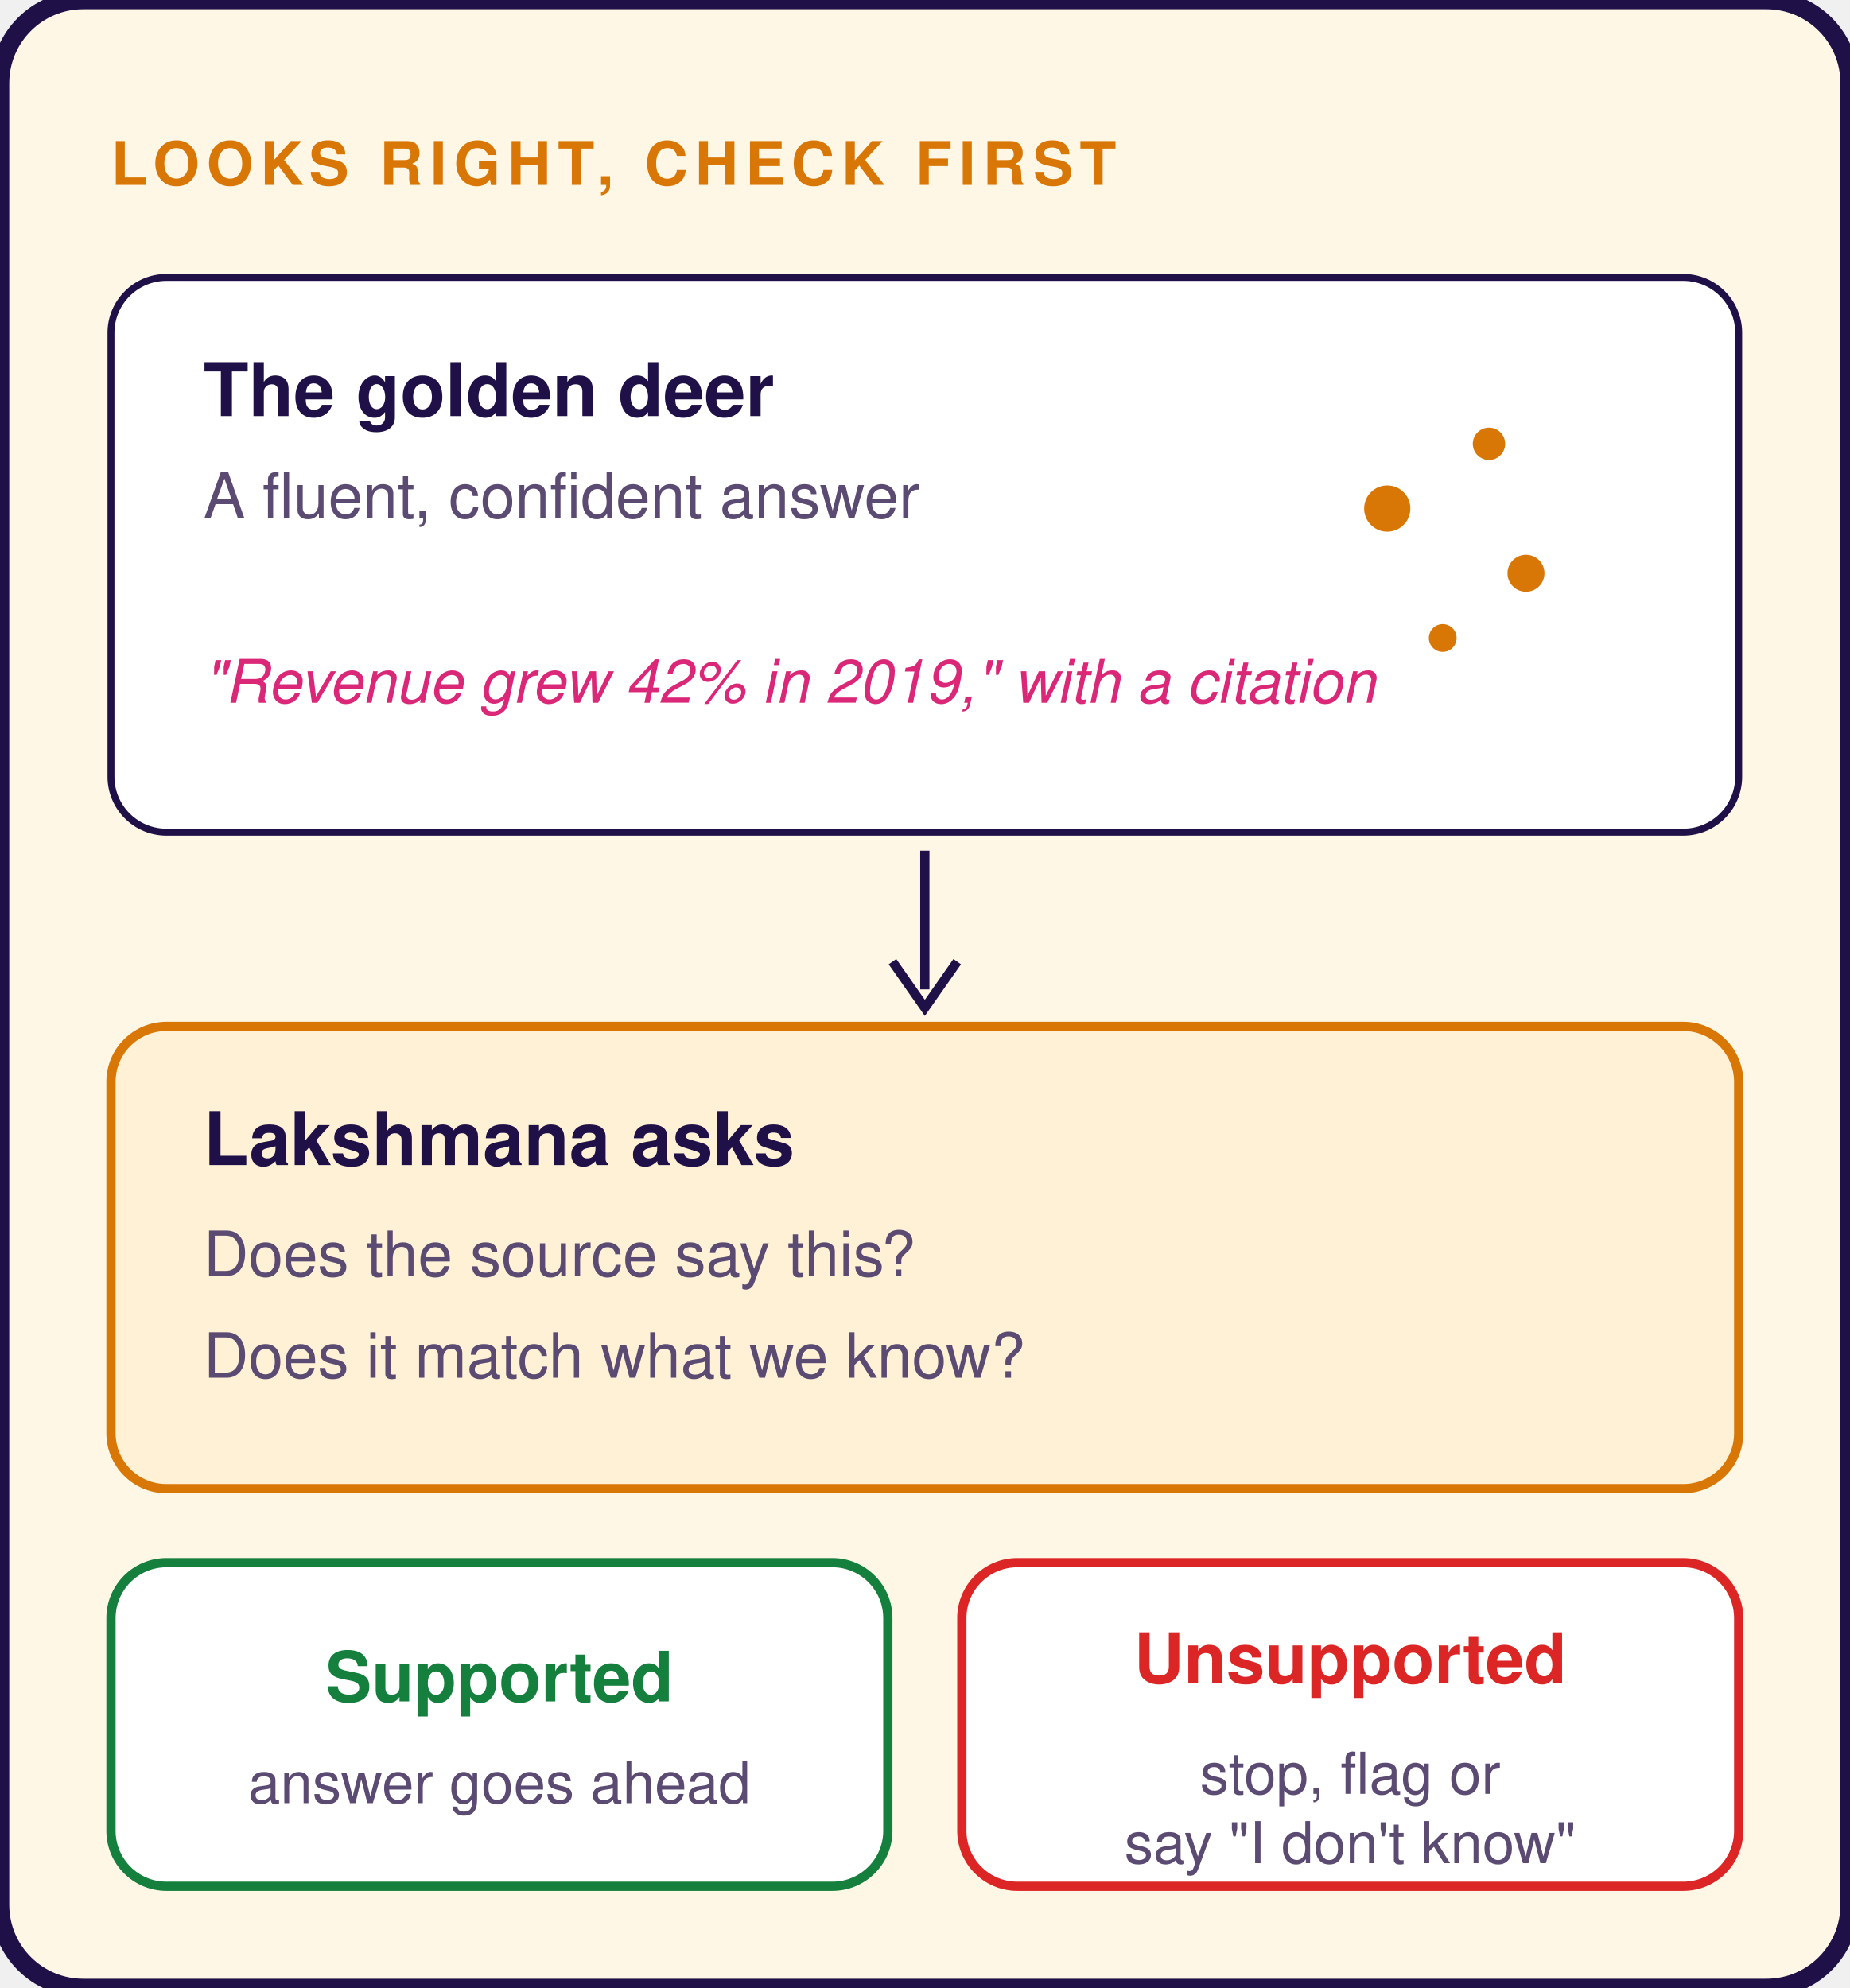
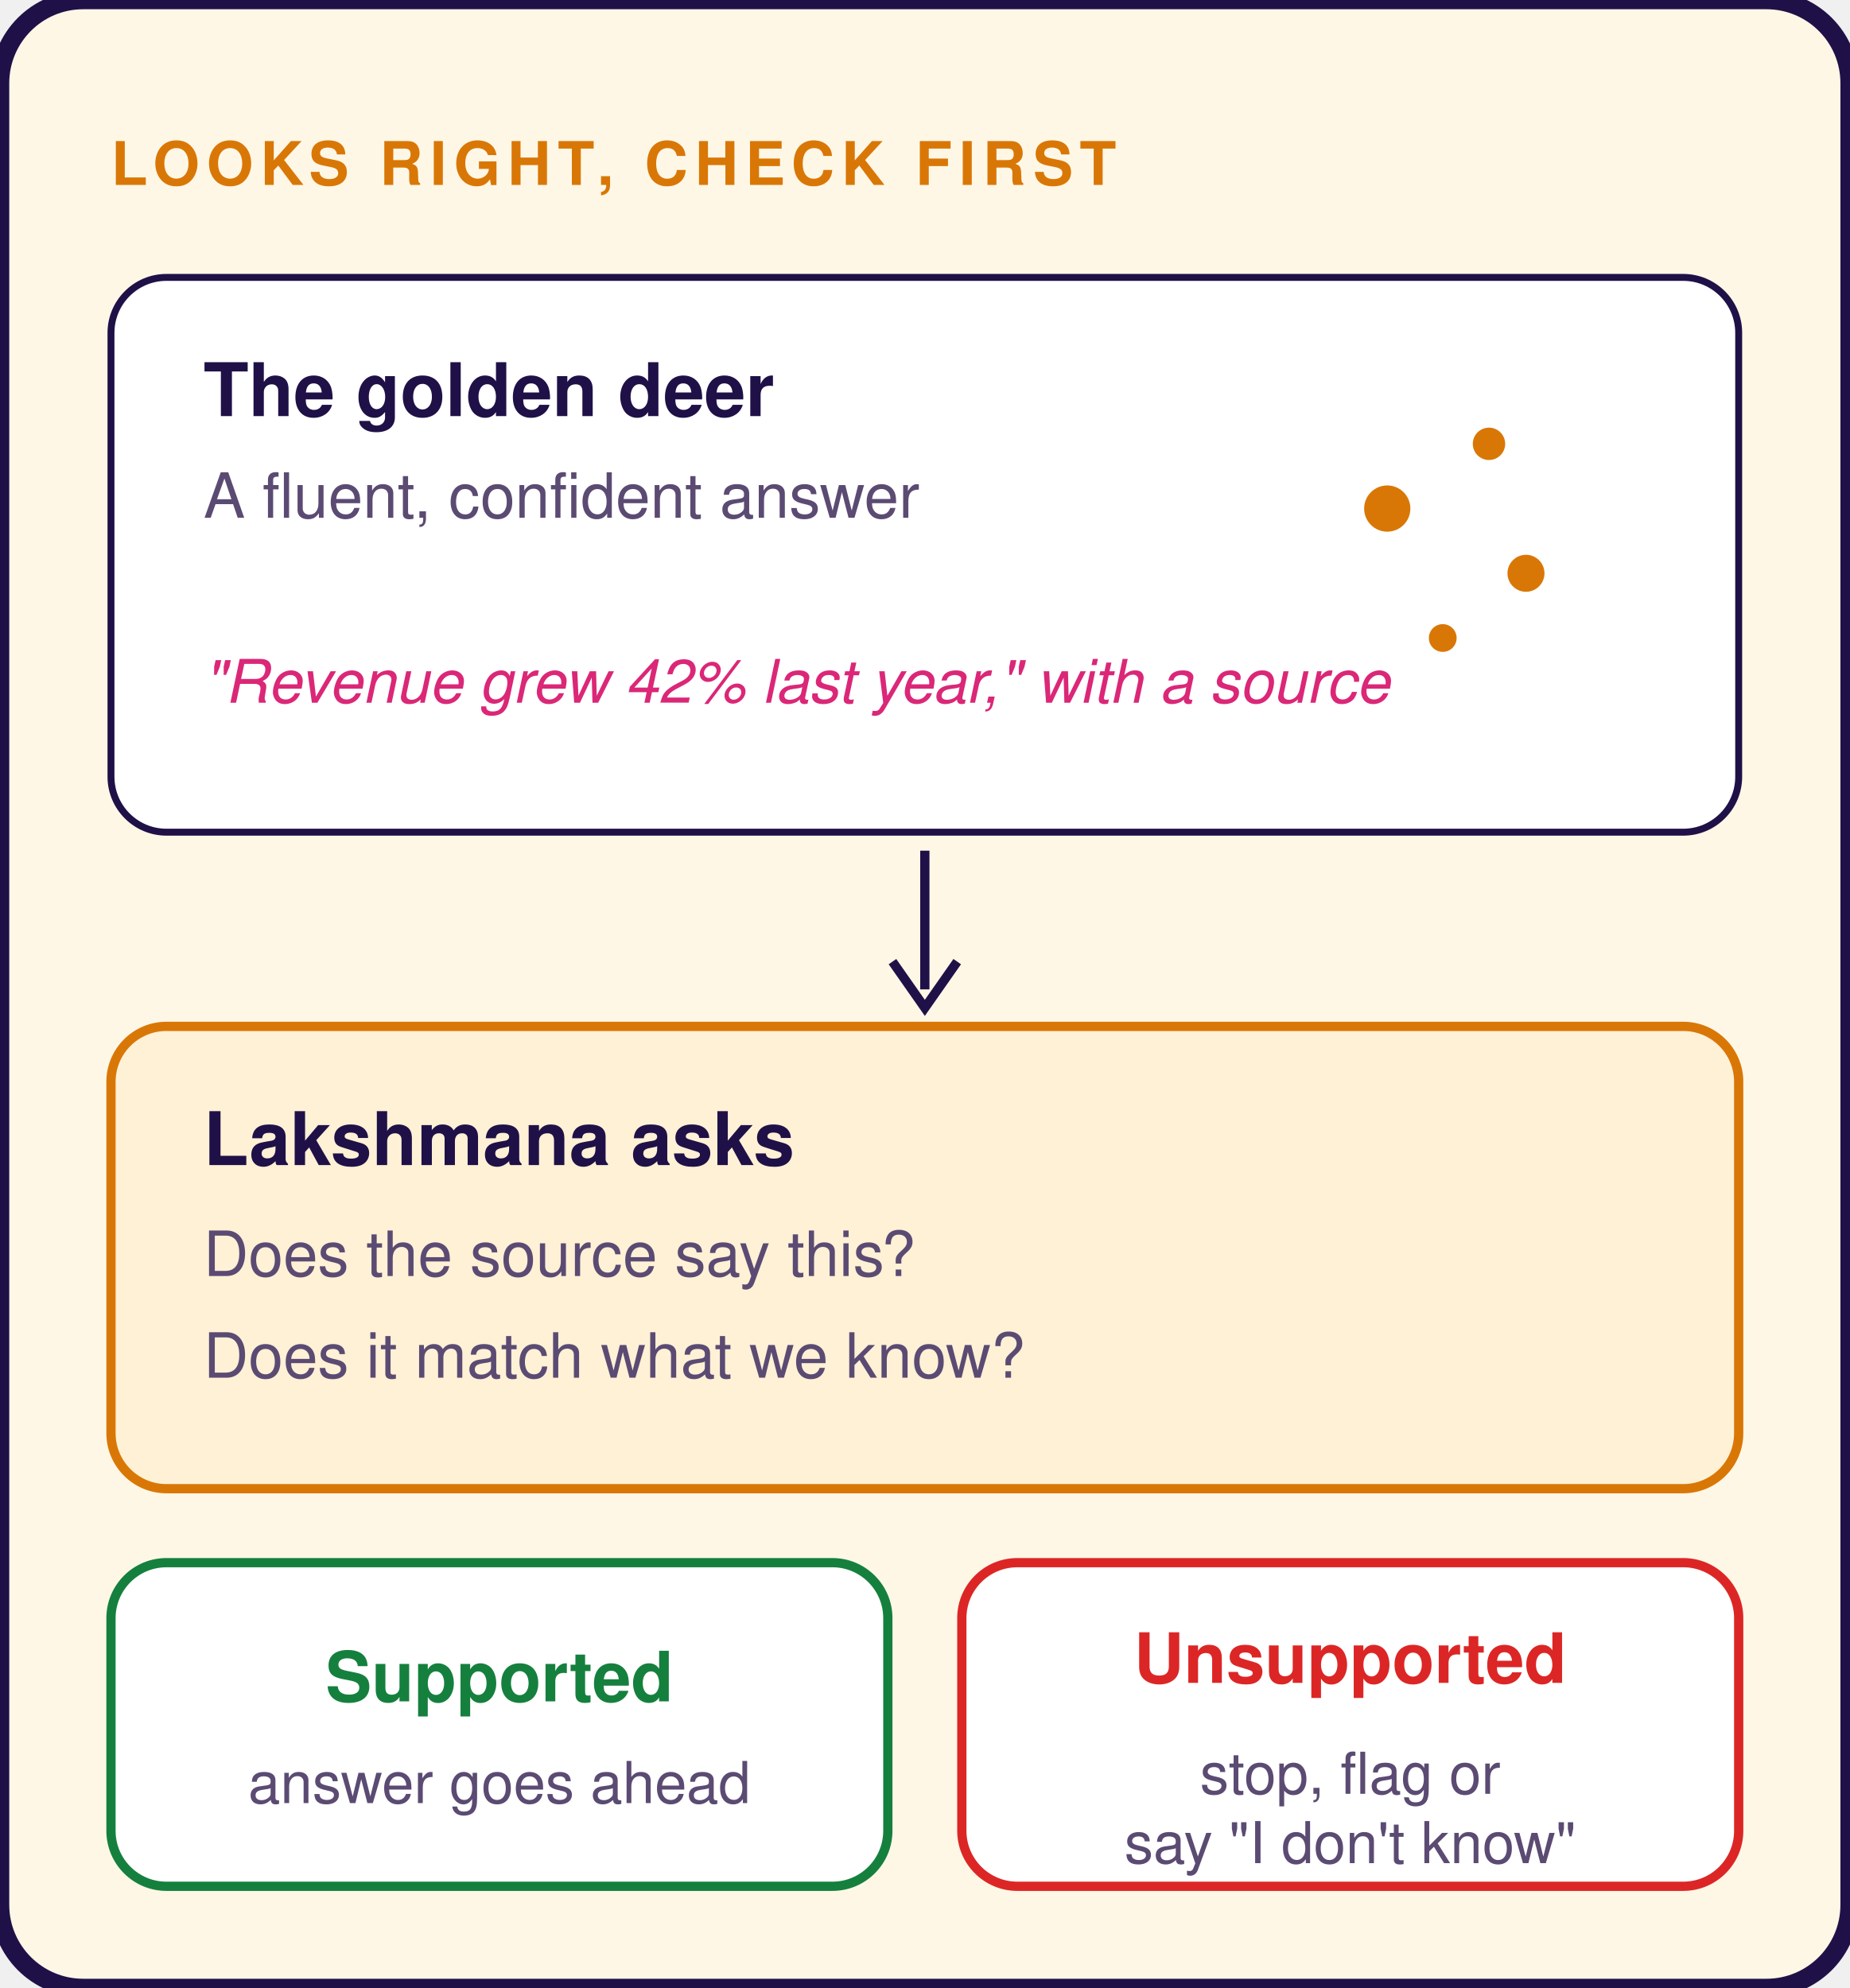
<svg xmlns="http://www.w3.org/2000/svg" viewBox="0 0 400 430" font-family="Segoe UI, Helvetica, Arial, sans-serif">
  <rect width="400" height="430" rx="18" fill="#FFF7E6" stroke="#1F1147" stroke-width="4" />
  <text x="24" y="40" fill="#D97706" font-size="13" font-weight="700" letter-spacing="1.5">LOOKS RIGHT, CHECK FIRST</text>
  <rect x="24" y="60" width="352" height="120" rx="12" fill="#FFFFFF" stroke="#1F1147" stroke-width="1.5" />
  <text x="44" y="90" fill="#1F1147" font-size="16" font-weight="700">The golden deer</text>
  <text x="44" y="112" fill="#5B4B73" font-size="13.5">A fluent, confident answer</text>
  <g fill="#D97706">
    <circle cx="300" cy="110" r="5" />
    <circle cx="322" cy="96" r="3.5" />
    <circle cx="330" cy="124" r="4" />
    <circle cx="312" cy="138" r="3" />
  </g>
-   <text x="44" y="152" fill="#DB2777" font-size="13" font-style="italic">"Revenue grew 42% in 2019," with a citation</text>
+   <text x="44" y="152" fill="#DB2777" font-size="13" font-style="italic">"Revenue grew 42% last year," with a source</text>
  <line x1="200" y1="184" x2="200" y2="214" stroke="#1F1147" stroke-width="2" />
  <path d="M193,208 L200,218 L207,208" fill="none" stroke="#1F1147" stroke-width="2" />
  <rect x="24" y="222" width="352" height="100" rx="12" fill="#FFF1D6" stroke="#D97706" stroke-width="2" />
  <text x="44" y="252" fill="#1F1147" font-size="16" font-weight="700">Lakshmana asks</text>
  <text x="44" y="276" fill="#5B4B73" font-size="13.5">Does the source say this?</text>
  <text x="44" y="298" fill="#5B4B73" font-size="13.5">Does it match what we know?</text>
  <rect x="24" y="338" width="168" height="70" rx="12" fill="#FFFFFF" stroke="#15803D" stroke-width="2" />
  <text x="108" y="368" text-anchor="middle" fill="#15803D" font-size="15" font-weight="700">Supported</text>
  <text x="108" y="390" text-anchor="middle" fill="#5B4B73" font-size="12.5">answer goes ahead</text>
  <rect x="208" y="338" width="168" height="70" rx="12" fill="#FFFFFF" stroke="#DC2626" stroke-width="2" />
  <text x="292" y="364" text-anchor="middle" fill="#DC2626" font-size="15" font-weight="700">Unsupported</text>
  <text x="292" y="388" text-anchor="middle" fill="#5B4B73" font-size="12.5">stop, flag or</text>
  <text x="292" y="403" text-anchor="middle" fill="#5B4B73" font-size="12.5">say "I don't know"</text>
</svg>
